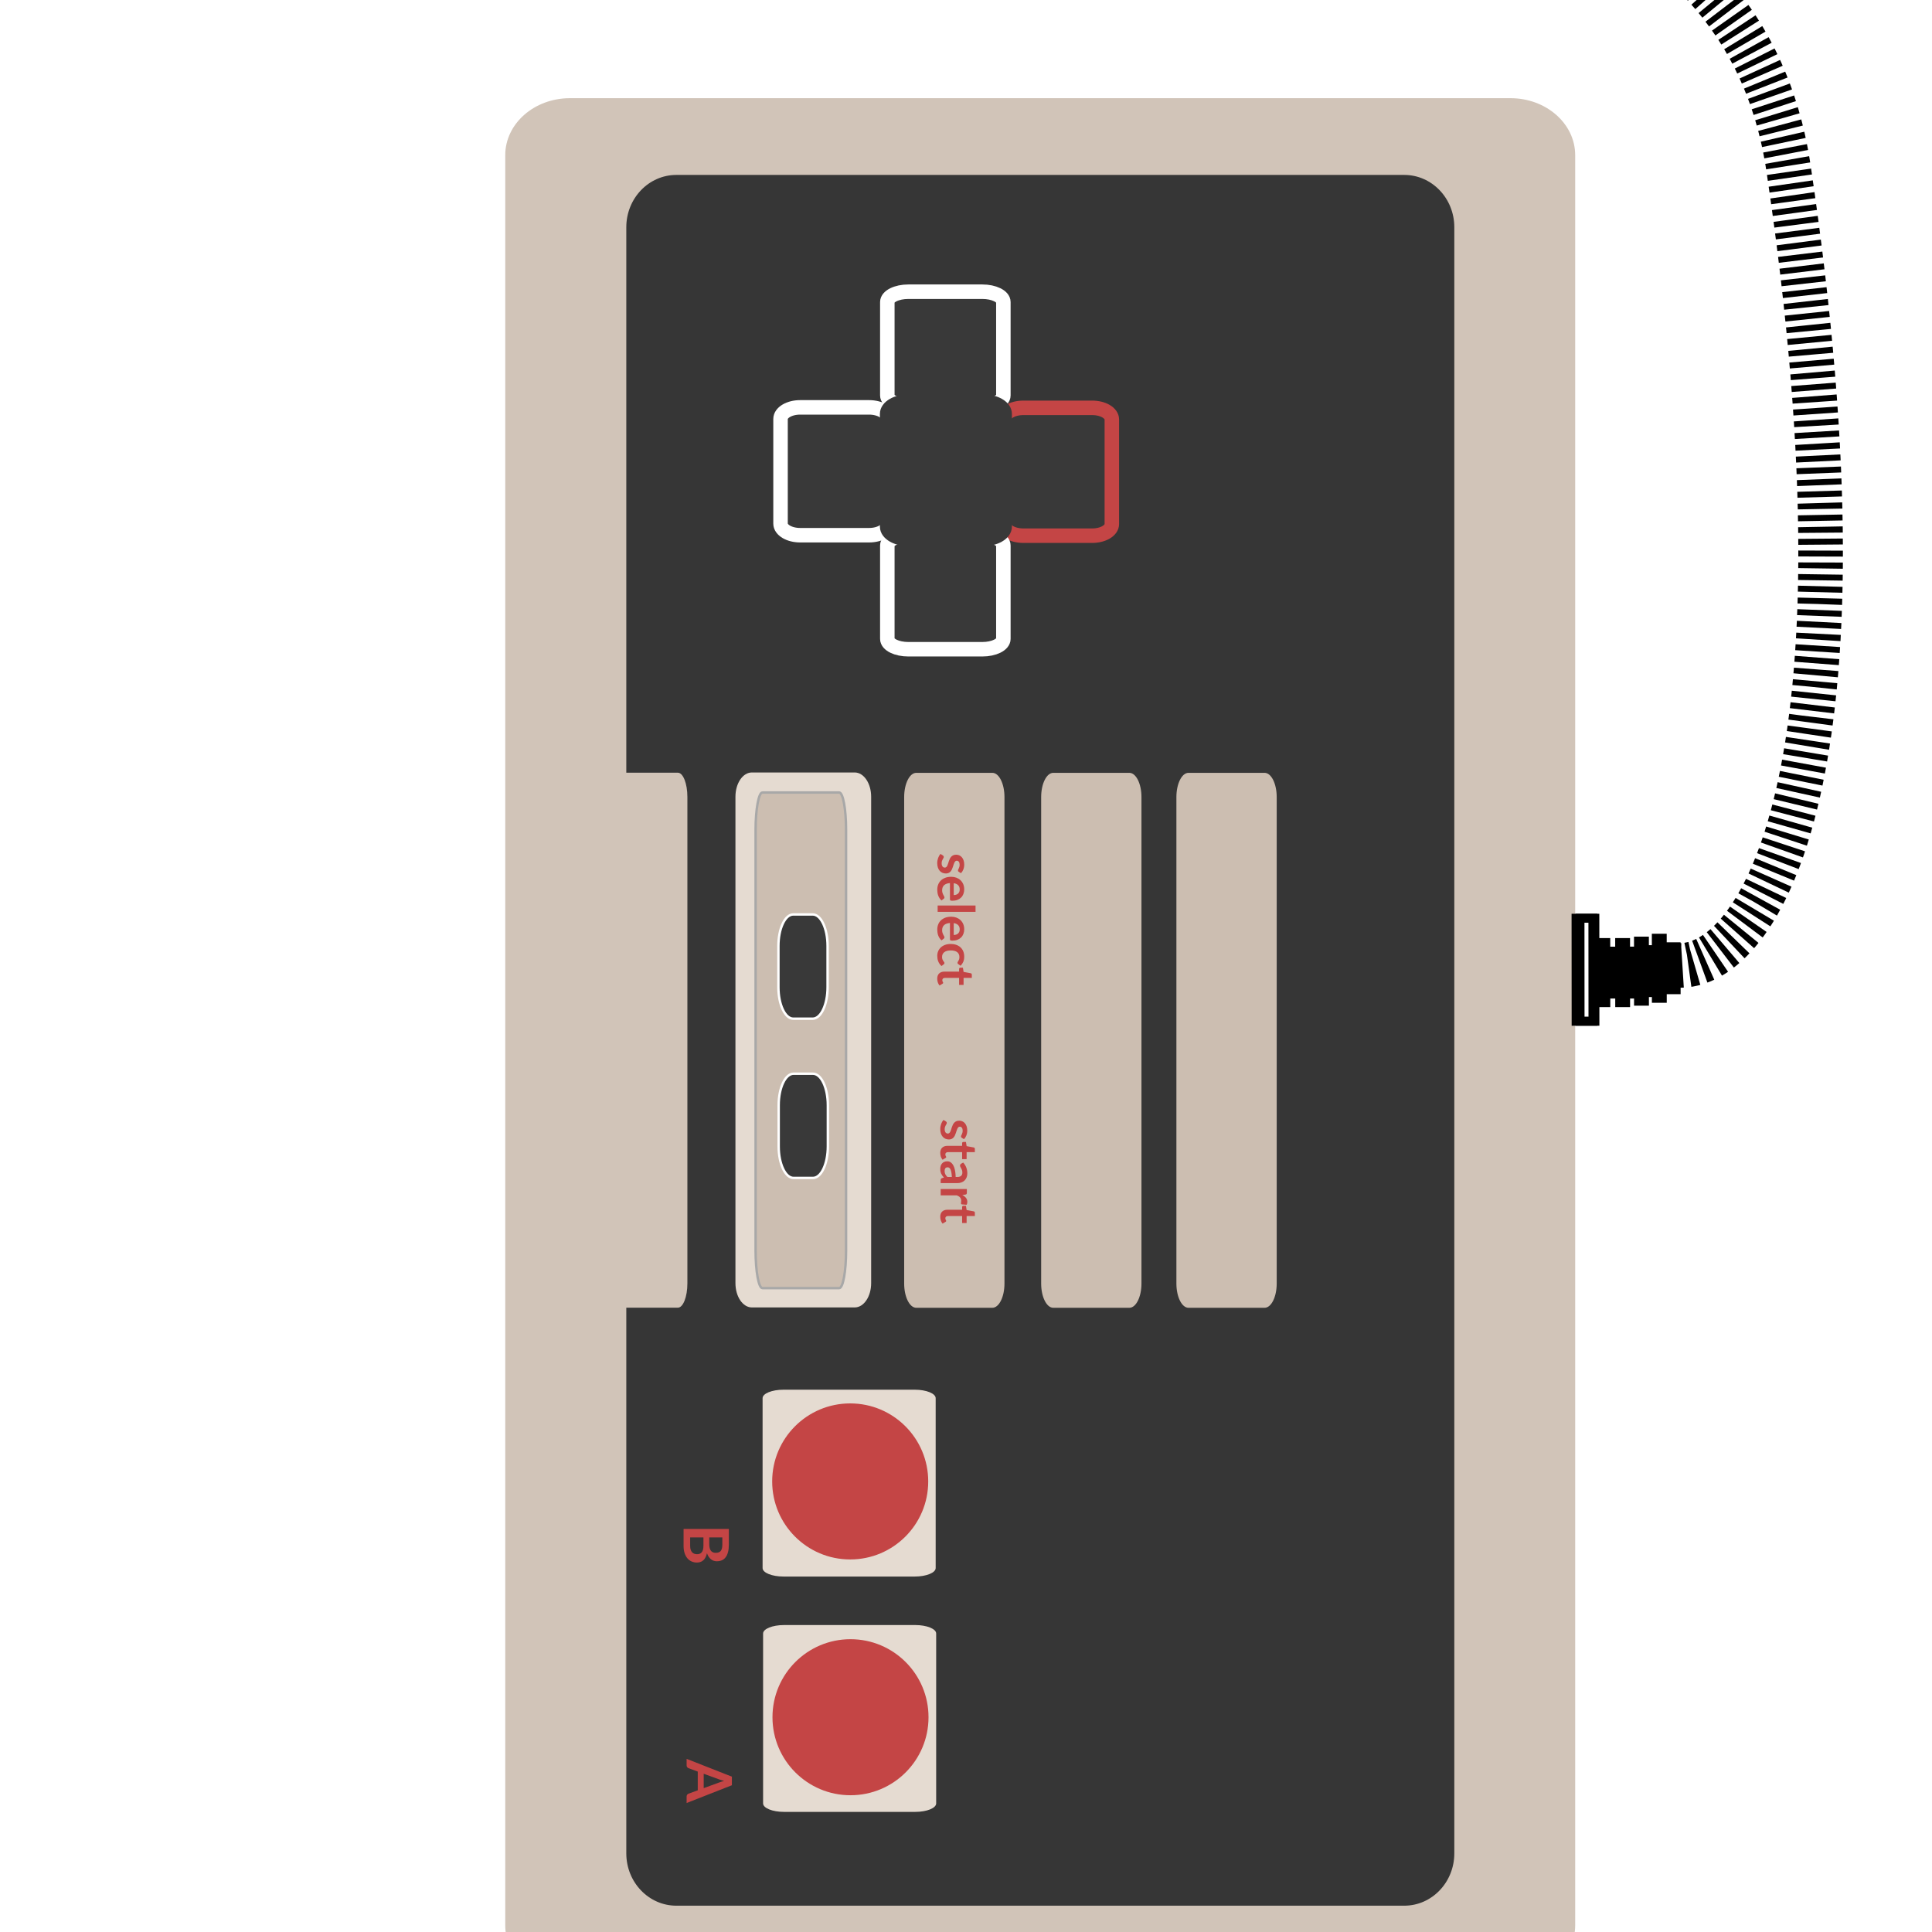
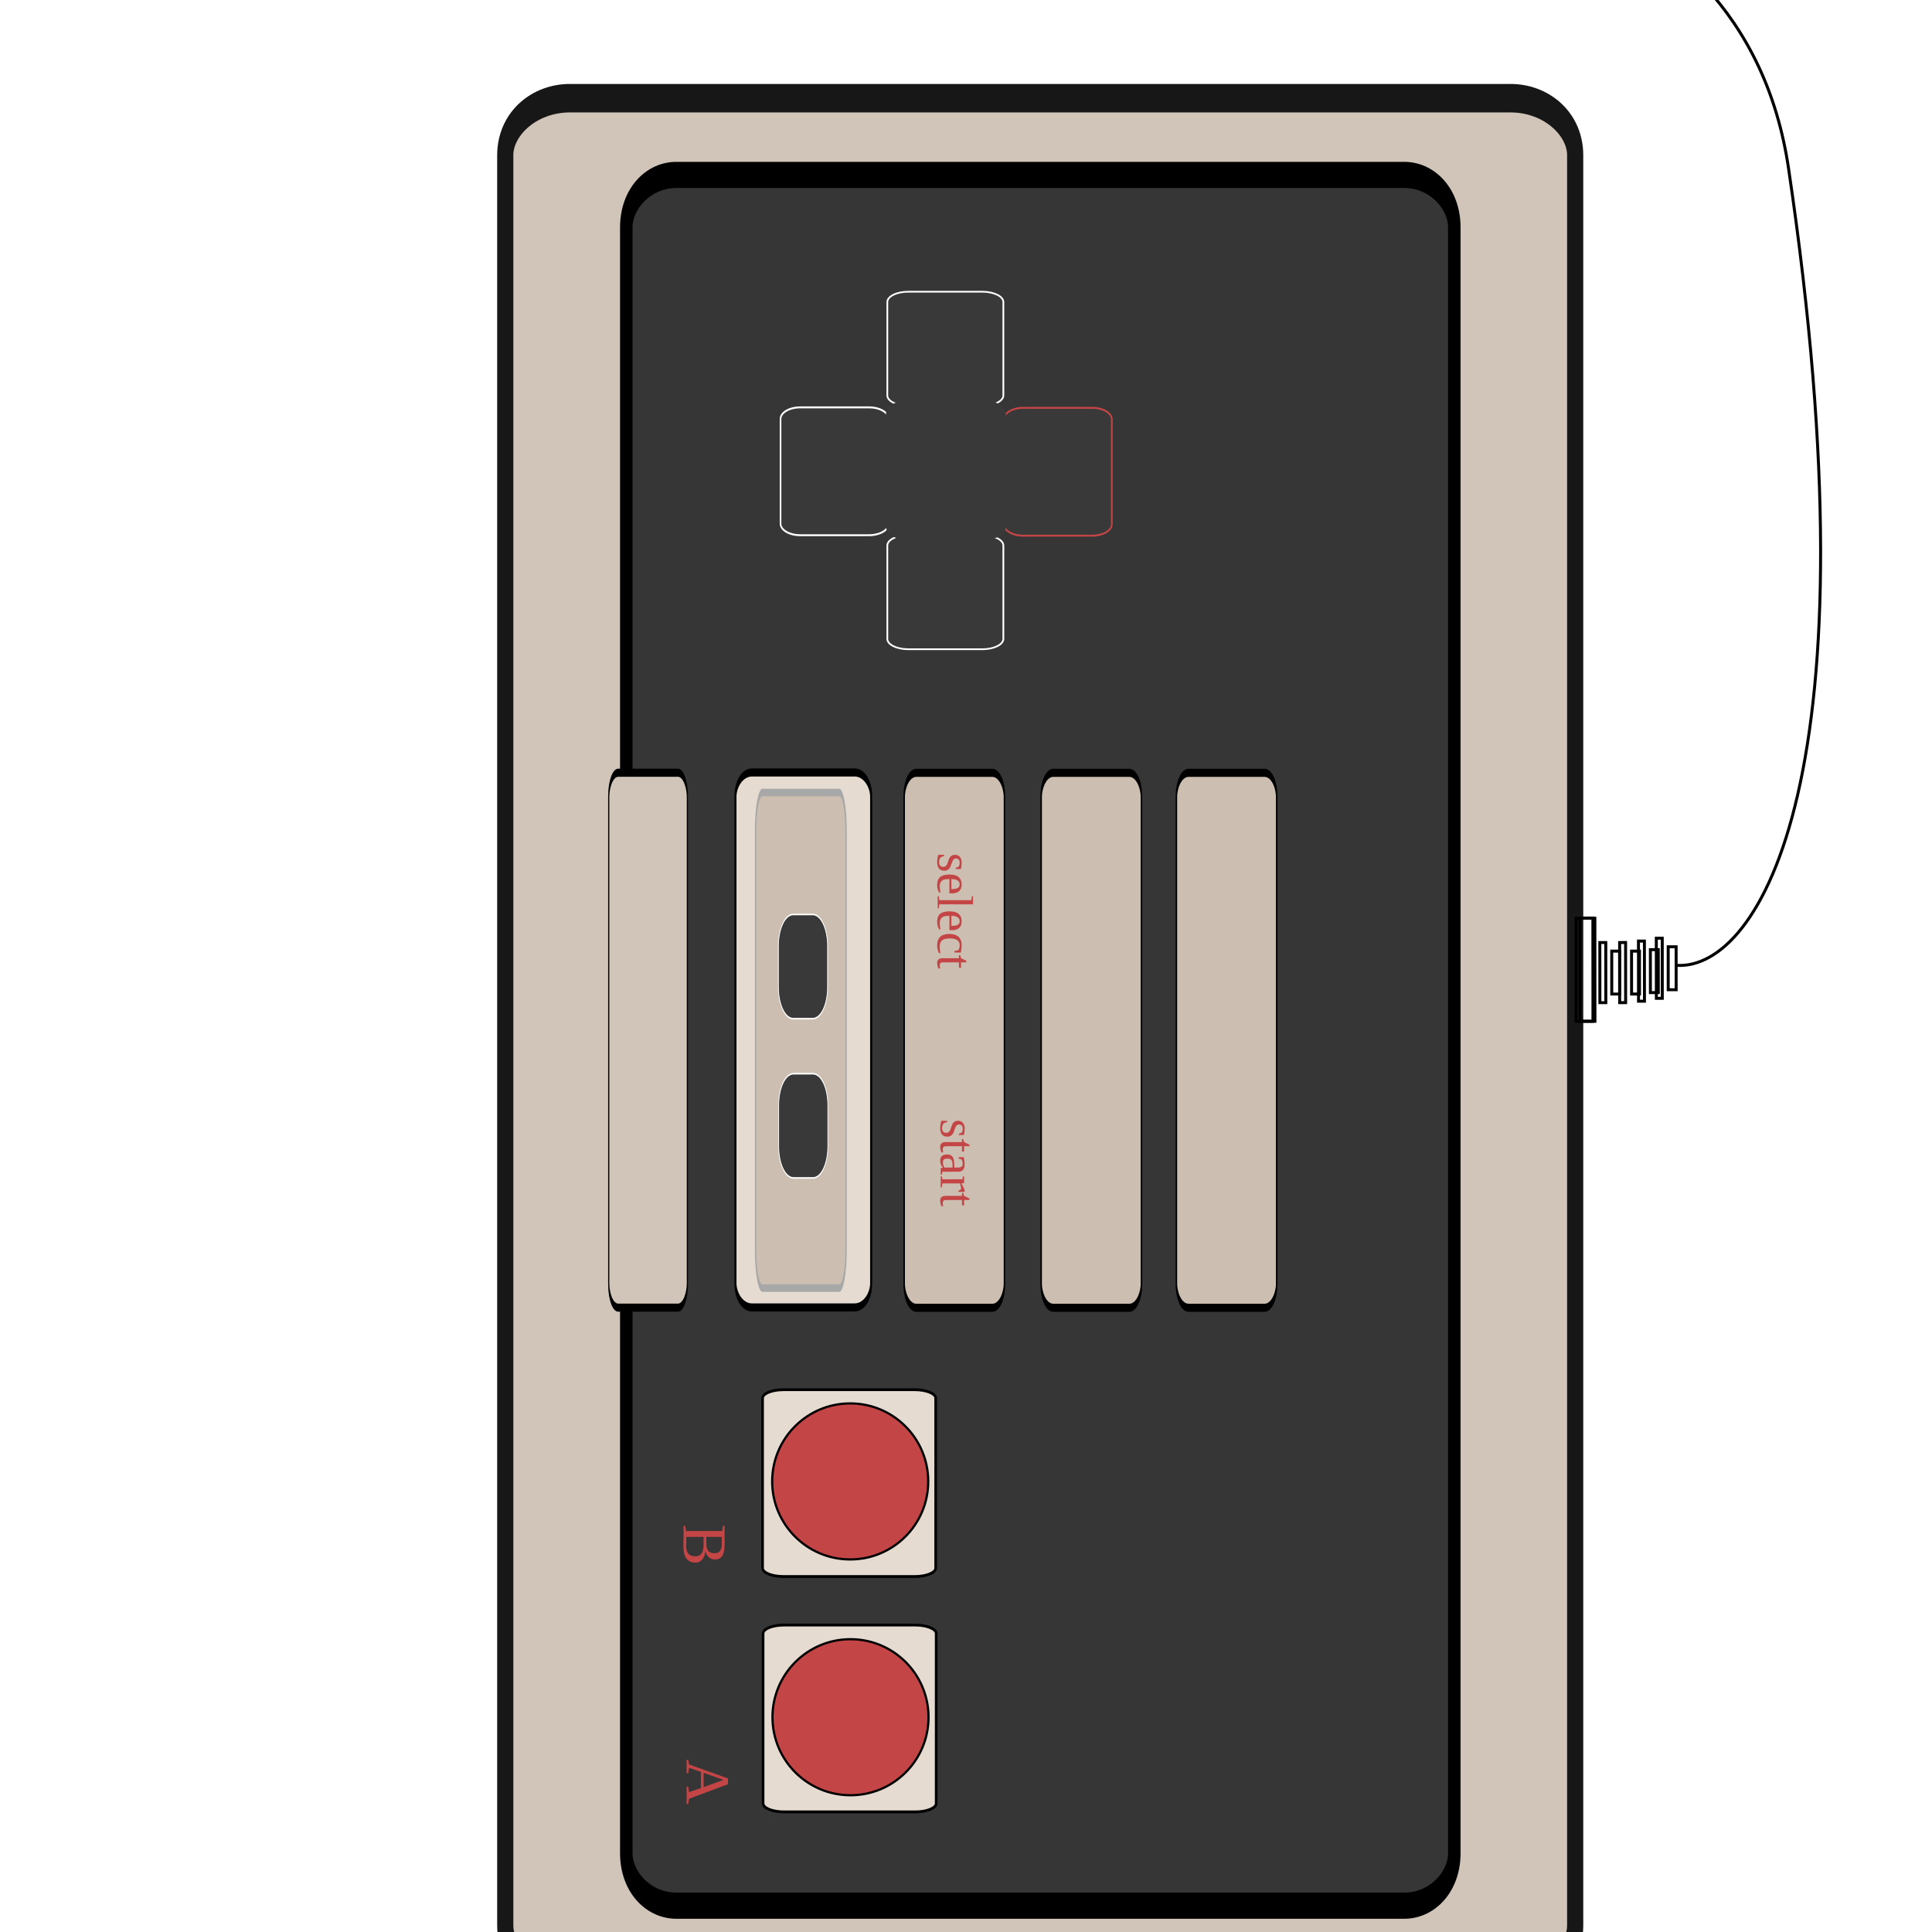
<svg xmlns="http://www.w3.org/2000/svg" width="800" height="800" version="1.1" xml:space="preserve" viewBox="190 190 650 650">
  <g>
    <g transform="matrix(0 0 0 0 0 0)" id="c48f3e2b-1518-4106-a314-e6c49b200c2a" />
    <g transform="matrix(5.44 0 0 9.58 539.97 539.99)" id="c8df7ca4-a13f-4e25-a475-8e1073cdee52">
-       <rect vector-effect="non-scaling-stroke" x="-33.085" y="-33.085" rx="4" ry="2" width="66.17" height="66.17" stroke=" rgb(0,0,0)" stroke-width="0" stroke-dasharray=" none" stroke-linecap=" butt" stroke-dashoffset="0" stroke-linejoin=" miter" stroke-miterlimit="4" fill=" rgb(204,190,177)" fill-rule=" nonzero" opacity="0.91" id="svg_3" />
+       <rect vectorEffect="non-scaling-stroke" x="-33.085" y="-33.085" rx="4" ry="2" width="66.17" height="66.17" stroke=" rgb(0,0,0)" strokeWidth="0" strokeDasharray=" none" strokeLinecap="butt" strokeDashoffset="0" strokeLinejoin="miter" strokeMiterlimit="4" fill=" rgb(204,190,177)" fillRule="nonzero" opacity="0.91" id="svg_3" />
    </g>
    <g transform="matrix(4.21 0 0 8.8 540 540)" id="1bfb7af7-c23b-41e9-8996-67085654ee9c">
-       <rect vector-effect="non-scaling-stroke" x="-33.085" y="-33.085" rx="4" ry="2" width="66.17" height="66.17" stroke=" rgb(0,0,0)" stroke-width="0" stroke-dasharray=" none" stroke-linecap=" butt" stroke-dashoffset="0" stroke-linejoin=" miter" stroke-miterlimit="4" fill=" rgb(54,54,54)" fill-rule=" nonzero" id="svg_4" />
+       <rect vectorEffect="non-scaling-stroke" x="-33.085" y="-33.085" rx="4" ry="2" width="66.17" height="66.17" stroke=" rgb(0,0,0)" strokeWidth="0" strokeDasharray=" none" strokeLinecap="butt" strokeDashoffset="0" strokeLinejoin="miter" strokeMiterlimit="4" fill=" rgb(54,54,54)" fillRule="nonzero" id="svg_4" />
    </g>
    <g transform="matrix(-0.4 0 0 2.72 408.03 539.96)" id="b4ce49c2-3a4b-4108-9ce5-4e442ce29fba">
-       <rect vector-effect="non-scaling-stroke" x="-33.085" y="-33.085" rx="8" ry="3" width="66.17" height="66.17" stroke=" rgb(0,0,0)" stroke-width="0" stroke-dasharray=" none" stroke-linecap=" butt" stroke-dashoffset="0" stroke-linejoin=" miter" stroke-miterlimit="4" fill=" rgb(209 196 184)" fill-rule=" nonzero" id="svg_5" />
+       <rect vectorEffect="non-scaling-stroke" x="-33.085" y="-33.085" rx="8" ry="3" width="66.17" height="66.17" stroke=" rgb(0,0,0)" strokeWidth="0" strokeDasharray=" none" strokeLinecap="butt" strokeDashoffset="0" strokeLinejoin="miter" strokeMiterlimit="4" fill=" rgb(209 196 184)" fillRule="nonzero" id="svg_5" />
    </g>
    <g transform="matrix(-0.51 0 0 2.72 602.66 540)" id="b4ce49c2-3a4b-4108-9ce5-4e442ce29fba">
-       <rect vector-effect="non-scaling-stroke" x="-33.085" y="-33.085" rx="8" ry="3" width="66.17" height="66.17" stroke=" rgb(0,0,0)" stroke-width="0" stroke-dasharray=" none" stroke-linecap=" butt" stroke-dashoffset="0" stroke-linejoin=" miter" stroke-miterlimit="4" fill=" rgb(204,190,177)" fill-rule=" nonzero" id="svg_6" />
+       <rect vectorEffect="non-scaling-stroke" x="-33.085" y="-33.085" rx="8" ry="3" width="66.17" height="66.17" stroke=" rgb(0,0,0)" strokeWidth="0" strokeDasharray=" none" strokeLinecap="butt" strokeDashoffset="0" strokeLinejoin="miter" strokeMiterlimit="4" fill=" rgb(204,190,177)" fillRule="nonzero" id="svg_6" />
    </g>
    <g transform="matrix(-0.51 0 0 2.72 557.16 540)" id="b4ce49c2-3a4b-4108-9ce5-4e442ce29fba">
-       <rect vector-effect="non-scaling-stroke" x="-33.085" y="-33.085" rx="8" ry="3" width="66.17" height="66.17" stroke=" rgb(0,0,0)" stroke-width="0" stroke-dasharray=" none" stroke-linecap=" butt" stroke-dashoffset="0" stroke-linejoin=" miter" stroke-miterlimit="4" fill=" rgb(204,190,177)" fill-rule=" nonzero" id="svg_7" />
+       <rect vectorEffect="non-scaling-stroke" x="-33.085" y="-33.085" rx="8" ry="3" width="66.17" height="66.17" stroke=" rgb(0,0,0)" strokeWidth="0" strokeDasharray=" none" strokeLinecap="butt" strokeDashoffset="0" strokeLinejoin="miter" strokeMiterlimit="4" fill=" rgb(204,190,177)" fillRule="nonzero" id="svg_7" />
    </g>
    <g transform="matrix(-0.51 0 0 2.72 511.07 540)" id="b4ce49c2-3a4b-4108-9ce5-4e442ce29fba">
-       <rect vector-effect="non-scaling-stroke" x="-33.085" y="-33.085" rx="8" ry="3" width="66.17" height="66.17" stroke=" rgb(0,0,0)" stroke-width="0" stroke-dasharray=" none" stroke-linecap=" butt" stroke-dashoffset="0" stroke-linejoin=" miter" stroke-miterlimit="4" fill=" rgb(204,190,177)" fill-rule=" nonzero" id="svg_8" />
+       <rect vectorEffect="non-scaling-stroke" x="-33.085" y="-33.085" rx="8" ry="3" width="66.17" height="66.17" stroke=" rgb(0,0,0)" strokeWidth="0" strokeDasharray=" none" strokeLinecap="butt" strokeDashoffset="0" strokeLinejoin="miter" strokeMiterlimit="4" fill=" rgb(204,190,177)" fillRule="nonzero" id="svg_8" />
    </g>
    <g transform="matrix(-0.69 0 0 2.72 460.26 539.88)" id="b4ce49c2-3a4b-4108-9ce5-4e442ce29fba">
-       <rect vector-effect="non-scaling-stroke" x="-33.085" y="-33.085" rx="8" ry="3" width="66.17" height="66.17" stroke=" rgb(0,0,0)" stroke-width="0" stroke-dasharray=" none" stroke-linecap=" butt" stroke-dashoffset="0" stroke-linejoin=" miter" stroke-miterlimit="4" fill=" rgb(229,219,209)" fill-rule=" nonzero" id="svg_9" />
+       <rect vectorEffect="non-scaling-stroke" x="-33.085" y="-33.085" rx="8" ry="3" width="66.17" height="66.17" stroke=" rgb(0,0,0)" strokeWidth="0" strokeDasharray=" none" strokeLinecap="butt" strokeDashoffset="0" strokeLinejoin="miter" strokeMiterlimit="4" fill=" rgb(229,219,209)" fillRule="nonzero" id="svg_9" />
    </g>
    <g transform="matrix(-0.88 0 0 0.95 475.68 688.98)" id="b4ce49c2-3a4b-4108-9ce5-4e442ce29fba">
-       <rect vector-effect="non-scaling-stroke" x="-33.085" y="-33.085" rx="8" ry="3" width="66.17" height="66.17" stroke=" rgb(0,0,0)" stroke-width="0" stroke-dasharray=" none" stroke-linecap=" butt" stroke-dashoffset="0" stroke-linejoin=" miter" stroke-miterlimit="4" fill=" rgb(229,219,209)" fill-rule=" nonzero" id="svg_10" />
+       <rect vectorEffect="non-scaling-stroke" x="-33.085" y="-33.085" rx="8" ry="3" width="66.17" height="66.17" stroke=" rgb(0,0,0)" strokeWidth="0" strokeDasharray=" none" strokeLinecap="butt" strokeDashoffset="0" strokeLinejoin="miter" strokeMiterlimit="4" fill=" rgb(229,219,209)" fillRule="nonzero" id="svg_10" />
    </g>
    <g transform="matrix(-0.88 0 0 0.95 475.85 768.16)" id="b4ce49c2-3a4b-4108-9ce5-4e442ce29fba">
-       <rect vector-effect="non-scaling-stroke" x="-33.085" y="-33.085" rx="8" ry="3" width="66.17" height="66.17" stroke=" rgb(0,0,0)" stroke-width="0" stroke-dasharray=" none" stroke-linecap=" butt" stroke-dashoffset="0" stroke-linejoin=" miter" stroke-miterlimit="4" fill=" rgb(229,219,209)" fill-rule=" nonzero" id="svg_11" />
+       <rect vectorEffect="non-scaling-stroke" x="-33.085" y="-33.085" rx="8" ry="3" width="66.17" height="66.17" stroke=" rgb(0,0,0)" strokeWidth="0" strokeDasharray=" none" strokeLinecap="butt" strokeDashoffset="0" strokeLinejoin="miter" strokeMiterlimit="4" fill=" rgb(229,219,209)" fillRule="nonzero" id="svg_11" />
    </g>
    <g transform="matrix(0.75 0 0 0.75 476.04 688.41)" id="a1dd771c-6dd6-42e5-be78-47cdad1e896b">
-       <circle vector-effect="non-scaling-stroke" cx="0" cy="0" r="35" stroke=" rgb(0,0,0)" stroke-width="0" stroke-dasharray=" none" stroke-linecap=" butt" stroke-dashoffset="0" stroke-linejoin=" miter" stroke-miterlimit="4" fill=" rgb(196,69,69)" fill-rule=" nonzero" id="svg_12" />
+       <circle vectorEffect="non-scaling-stroke" cx="0" cy="0" r="35" stroke=" rgb(0,0,0)" strokeWidth="0" strokeDasharray=" none" strokeLinecap="butt" strokeDashoffset="0" strokeLinejoin="miter" strokeMiterlimit="4" fill=" rgb(196,69,69)" fillRule="nonzero" id="svg_12" />
    </g>
    <g transform="matrix(0.75 0 0 0.75 476.14 767.74)" id="a1dd771c-6dd6-42e5-be78-47cdad1e896b">
-       <circle vector-effect="non-scaling-stroke" cx="0" cy="0" r="35" stroke=" rgb(0,0,0)" stroke-width="0" stroke-dasharray=" none" stroke-linecap=" butt" stroke-dashoffset="0" stroke-linejoin=" miter" stroke-miterlimit="4" fill=" rgb(196,69,69)" fill-rule=" nonzero" id="svg_13" />
+       <circle vectorEffect="non-scaling-stroke" cx="0" cy="0" r="35" stroke=" rgb(0,0,0)" strokeWidth="0" strokeDasharray=" none" strokeLinecap="butt" strokeDashoffset="0" strokeLinejoin="miter" strokeMiterlimit="4" fill=" rgb(196,69,69)" fillRule="nonzero" id="svg_13" />
    </g>
    <g transform="matrix(-0.46 0 0 2.52 459.43 540)" id="b4ce49c2-3a4b-4108-9ce5-4e442ce29fba">
-       <rect vector-effect="non-scaling-stroke" x="-33.085" y="-33.085" rx="5" ry="5" width="66.17" height="66.17" stroke=" rgb(168,168,168)" stroke-dasharray=" none" stroke-linecap=" butt" stroke-dashoffset="0" stroke-linejoin=" miter" stroke-miterlimit="4" fill=" rgb(204,190,177)" fill-rule=" nonzero" id="svg_14" />
+       <rect vectorEffect="non-scaling-stroke" x="-33.085" y="-33.085" rx="5" ry="5" width="66.17" height="66.17" stroke=" rgb(168,168,168)" strokeDasharray=" none" strokeLinecap="butt" strokeDashoffset="0" strokeLinejoin="miter" strokeMiterlimit="4" fill=" rgb(204,190,177)" fillRule="nonzero" id="svg_14" />
    </g>
    <g transform="matrix(0.25 0 0 0.53 460.16 515.19)" id="d3784ada-745c-4eaf-b529-1373ee92f942">
-       <rect vector-effect="non-scaling-stroke" x="-33.085" y="-33.085" rx="20" ry="20" width="66.17" height="66.17" stroke=" rgb(255,255,255)" stroke-dasharray=" none" stroke-linecap=" butt" stroke-dashoffset="0" stroke-linejoin=" miter" stroke-miterlimit="4" fill=" rgb(57,57,57)" fill-rule=" nonzero" id="svg_15" />
+       <rect vectorEffect="non-scaling-stroke" x="-33.085" y="-33.085" rx="20" ry="20" width="66.17" height="66.17" stroke=" rgb(255,255,255)" strokeDasharray=" none" strokeLinecap="butt" strokeDashoffset="0" strokeLinejoin="miter" strokeMiterlimit="4" fill=" rgb(57,57,57)" fillRule="nonzero" id="svg_15" />
    </g>
    <g transform="matrix(0.25 0 0 0.53 460.25 568.77)" id="d3784ada-745c-4eaf-b529-1373ee92f942">
-       <rect vector-effect="non-scaling-stroke" x="-33.085" y="-33.085" rx="20" ry="20" width="66.17" height="66.17" stroke=" rgb(255,255,255)" stroke-dasharray=" none" stroke-linecap=" butt" stroke-dashoffset="0" stroke-linejoin=" miter" stroke-miterlimit="4" fill=" rgb(57,57,57)" fill-rule=" nonzero" id="svg_16" />
+       <rect vectorEffect="non-scaling-stroke" x="-33.085" y="-33.085" rx="20" ry="20" width="66.17" height="66.17" stroke=" rgb(255,255,255)" strokeDasharray=" none" strokeLinecap="butt" strokeDashoffset="0" strokeLinejoin="miter" strokeMiterlimit="4" fill=" rgb(57,57,57)" fillRule="nonzero" id="svg_16" />
    </g>
    <g transform="matrix(0 0.39 -0.39 0 510.85 499.54)" id="116c4fef-472c-4d18-898d-643b26a19495">
-       <text xml:space="preserve" font-family="Lato" font-size="44" font-style="normal" font-weight="700" stroke=" none" stroke-dasharray=" none" stroke-linecap=" butt" stroke-dashoffset="0" stroke-linejoin=" miter" stroke-miterlimit="4" fill=" rgb(196,69,69)" fill-rule=" nonzero" id="svg_17">
+       <text xml:space="preserve" fontFamily="Lato" font-size="44" font-style="normal" fontWeight="700" stroke=" none" strokeDasharray=" none" strokeLinecap="butt" strokeDashoffset="0" strokeLinejoin="miter" strokeMiterlimit="4" fill=" rgb(196,69,69)" fillRule="nonzero" id="svg_17">
        <tspan x="-58.1" y="13.82" id="svg_18">select</tspan>
      </text>
    </g>
    <g transform="matrix(0 0.39 -0.39 0 426.6 709.74)" id="svg_19">
-       <text xml:space="preserve" font-family="Lato" font-size="54" font-style="normal" font-weight="700" stroke=" none" stroke-dasharray=" none" stroke-linecap=" butt" stroke-dashoffset="0" stroke-linejoin=" miter" stroke-miterlimit="4" fill=" rgb(196,69,69)" fill-rule=" nonzero" id="svg_20">
+       <text xml:space="preserve" fontFamily="Lato" font-size="54" font-style="normal" fontWeight="700" stroke=" none" strokeDasharray=" none" strokeLinecap="butt" strokeDashoffset="0" strokeLinejoin="miter" strokeMiterlimit="4" fill=" rgb(196,69,69)" fillRule="nonzero" id="svg_20">
        <tspan x="-18.01" y="16.96" id="svg_21">B</tspan>
      </text>
    </g>
    <g transform="matrix(0 0.39 -0.39 0 427.62 789.34)" id="svg_22">
-       <text xml:space="preserve" font-family="Lato" font-size="54" font-style="normal" font-weight="700" stroke=" none" stroke-dasharray=" none" stroke-linecap=" butt" stroke-dashoffset="0" stroke-linejoin=" miter" stroke-miterlimit="4" fill=" rgb(196,69,69)" fill-rule=" nonzero" id="svg_23">
+       <text xml:space="preserve" fontFamily="Lato" font-size="54" font-style="normal" fontWeight="700" stroke=" none" strokeDasharray=" none" strokeLinecap="butt" strokeDashoffset="0" strokeLinejoin="miter" strokeMiterlimit="4" fill=" rgb(196,69,69)" fillRule="nonzero" id="svg_23">
        <tspan x="-19.17" y="16.96" id="svg_24">A</tspan>
      </text>
    </g>
    <g transform="matrix(0 0.39 -0.39 0 511.87 584.75)" id="svg_25">
-       <text xml:space="preserve" font-family="Lato" font-size="44" font-style="normal" font-weight="700" stroke=" none" stroke-dasharray=" none" stroke-linecap=" butt" stroke-dashoffset="0" stroke-linejoin=" miter" stroke-miterlimit="4" fill=" rgb(196,69,69)" fill-rule=" nonzero" id="svg_26">
+       <text xml:space="preserve" fontFamily="Lato" font-size="44" font-style="normal" fontWeight="700" stroke=" none" strokeDasharray=" none" strokeLinecap="butt" strokeDashoffset="0" strokeLinejoin="miter" strokeMiterlimit="4" fill=" rgb(196,69,69)" fillRule="nonzero" id="svg_26">
        <tspan x="-47.15" y="13.82" id="svg_27">start</tspan>
      </text>
    </g>
    <g id="1277504a-6be3-4aff-b1ff-100e612d3201" transform="matrix(0.55 0 0 0.65 545.87 348.72)">
-       <rect id="svg_28" fill-rule=" nonzero" fill=" rgb(57,57,57)" stroke-miterlimit="4" stroke-linejoin=" miter" stroke-dashoffset="0" stroke-linecap=" butt" stroke-dasharray=" none" stroke-width="6" stroke=" rgb(196,69,69)" height="66.17" width="66.17" y="-33.085" x="-33.085" ry="6" rx="12" vector-effect="non-scaling-stroke" />
+       <rect id="svg_28" fillRule="nonzero" fill=" rgb(57,57,57)" strokeMiterlimit="4" strokeLinejoin="miter" strokeDashoffset="0" strokeLinecap="butt" strokeDasharray=" none" strokeWidth="6" stroke=" rgb(196,69,69)" height="66.17" width="66.17" y="-33.085" x="-33.085" ry="6" rx="12" vectorEffect="non-scaling-stroke" />
    </g>
    <g id="1277504a-6be3-4aff-b1ff-100e612d3201" transform="matrix(0.59 0 0 0.58 508.05 307.33)">
-       <rect id="svg_29" fill-rule=" nonzero" fill=" rgb(57,57,57)" stroke-miterlimit="4" stroke-linejoin=" miter" stroke-dashoffset="0" stroke-linecap=" butt" stroke-dasharray=" none" stroke-width="6" stroke=" rgb(255,255,255)" height="66.17" width="66.17" y="-33.085" x="-33.085" ry="6" rx="12" vector-effect="non-scaling-stroke" />
+       <rect id="svg_29" fillRule="nonzero" fill=" rgb(57,57,57)" strokeMiterlimit="4" strokeLinejoin="miter" strokeDashoffset="0" strokeLinecap="butt" strokeDasharray=" none" strokeWidth="6" stroke=" rgb(255,255,255)" height="66.17" width="66.17" y="-33.085" x="-33.085" ry="6" rx="12" vectorEffect="non-scaling-stroke" />
    </g>
    <g id="1277504a-6be3-4aff-b1ff-100e612d3201" transform="matrix(0.55 0 0 0.65 470.8 348.56)">
-       <rect id="svg_30" fill-rule=" nonzero" fill=" rgb(57,57,57)" stroke-miterlimit="4" stroke-linejoin=" miter" stroke-dashoffset="0" stroke-linecap=" butt" stroke-dasharray=" none" stroke-width="6" stroke=" rgb(255,255,255)" height="66.17" width="66.17" y="-33.085" x="-33.085" ry="6" rx="12" vector-effect="non-scaling-stroke" />
+       <rect id="svg_30" fillRule="nonzero" fill=" rgb(57,57,57)" strokeMiterlimit="4" strokeLinejoin="miter" strokeDashoffset="0" strokeLinecap="butt" strokeDasharray=" none" strokeWidth="6" stroke=" rgb(255,255,255)" height="66.17" width="66.17" y="-33.085" x="-33.085" ry="6" rx="12" vectorEffect="non-scaling-stroke" />
    </g>
    <g id="1277504a-6be3-4aff-b1ff-100e612d3201" transform="matrix(0.59 0 0 0.58 508.05 389.24)">
-       <rect id="svg_31" fill-rule=" nonzero" fill=" rgb(57,57,57)" stroke-miterlimit="4" stroke-linejoin=" miter" stroke-dashoffset="0" stroke-linecap=" butt" stroke-dasharray=" none" stroke-width="6" stroke=" rgb(255,255,255)" height="66.17" width="66.17" y="-33.085" x="-33.085" ry="6" rx="12" vector-effect="non-scaling-stroke" />
+       <rect id="svg_31" fillRule="nonzero" fill=" rgb(57,57,57)" strokeMiterlimit="4" strokeLinejoin="miter" strokeDashoffset="0" strokeLinecap="butt" strokeDasharray=" none" strokeWidth="6" stroke=" rgb(255,255,255)" height="66.17" width="66.17" y="-33.085" x="-33.085" ry="6" rx="12" vectorEffect="non-scaling-stroke" />
    </g>
    <g id="1277504a-6be3-4aff-b1ff-100e612d3201" transform="matrix(0.6 0 0 0.7 508.24 348.21)">
-       <rect id="svg_32" fill-rule=" nonzero" fill=" rgb(57,57,57)" stroke-miterlimit="4" stroke-linejoin=" miter" stroke-dashoffset="0" stroke-linecap=" butt" stroke-dasharray=" none" stroke-width="5.8" stroke=" rgb(57,57,57)" height="66.17" width="66.17" y="-33.085" x="-33.085" ry="6" rx="12" vector-effect="non-scaling-stroke" />
+       <rect id="svg_32" fillRule="nonzero" fill=" rgb(57,57,57)" strokeMiterlimit="4" strokeLinejoin="miter" strokeDashoffset="0" strokeLinecap="butt" strokeDasharray=" none" strokeWidth="5.8" stroke=" rgb(57,57,57)" height="66.17" width="66.17" y="-33.085" x="-33.085" ry="6" rx="12" vectorEffect="non-scaling-stroke" />
    </g>
-     <path fill="none" stroke="#000" stroke-linejoin="undefined" stroke-linecap="undefined" opacity="undefined" d="m300,193" id="svg_34" />
+     <path fill="none" stroke="#000" strokeLinejoin="undefined" strokeLinecap="undefined" opacity="undefined" d="m300,193" id="svg_34" />
    <path fill="none" stroke="#000" opacity="NaN" d="m103,248" id="svg_36" />
    <g stroke="null" id="svg_56">
-       <path transform="rotate(89.9582 520.081 132.877)" stroke="#000" fill="none" opacity="NaN" d="m137.972,-103.682c249.445,1 76.42,173 213.398,76c136.978,-97 117.919,22.012 116.792,45c-1.127,22.988 -15.861,280 -20.186,350c-4.326,70 92.28,56 102.373,4c10.093,-52 -119.676,-480 83.629,-510c203.305,-30 269.631,9.667 268.189,37.667" id="svg_38" stroke-width="15" stroke-dasharray="2,2" />
-       <rect transform="rotate(89.9582 724.086 516.259)" stroke="#000" fill="none" stroke-width="3" x="706.751" y="513.759" width="34.67" height="5" id="svg_39" />
-       <rect transform="rotate(89.9582 723.086 516.26)" stroke="#000" fill="none" stroke-width="3" x="705.751" y="513.426" width="34.67" height="5.667" id="svg_40" />
+       <path transform="rotate(89.9582 520.081 132.877)" stroke="#000" fill="none" opacity="NaN" d="m137.972,-103.682c249.445,1 76.42,173 213.398,76c136.978,-97 117.919,22.012 116.792,45c-1.127,22.988 -15.861,280 -20.186,350c-4.326,70 92.28,56 102.373,4c10.093,-52 -119.676,-480 83.629,-510c203.305,-30 269.631,9.667 268.189,37.667" id="svg_38" strokeWidth="15" strokeDasharray="2,2" />
+       <rect transform="rotate(89.9582 724.086 516.259)" stroke="#000" fill="none" strokeWidth="3" x="706.751" y="513.759" width="34.67" height="5" id="svg_39" />
+       <rect transform="rotate(89.9582 723.086 516.26)" stroke="#000" fill="none" strokeWidth="3" x="705.751" y="513.426" width="34.67" height="5.667" id="svg_40" />
      <g transform="rotate(89.9582 731.587 517.217)" stroke="null" id="svg_44">
-         <rect stroke="#000" fill="none" stroke-width="3" x="721.475" y="518.55" width="20.224" height="2" id="svg_41" />
-         <rect stroke="#000" fill="none" stroke-width="3" x="724.364" y="513.883" width="14.446" height="2.667" id="svg_43" />
+         <rect stroke="#000" fill="none" strokeWidth="3" x="721.475" y="518.55" width="20.224" height="2" id="svg_41" />
+         <rect stroke="#000" fill="none" strokeWidth="3" x="724.364" y="513.883" width="14.446" height="2.667" id="svg_43" />
      </g>
      <g transform="rotate(89.9582 738.253 517.212)" stroke="null" id="svg_47">
-         <rect stroke="#000" fill="none" stroke-width="3" x="728.141" y="518.545" width="20.224" height="2" id="svg_45" />
-         <rect stroke="#000" fill="none" stroke-width="3" x="731.03" y="513.878" width="14.446" height="2.667" id="svg_46" />
+         <rect stroke="#000" fill="none" strokeWidth="3" x="728.141" y="518.545" width="20.224" height="2" id="svg_45" />
+         <rect stroke="#000" fill="none" strokeWidth="3" x="731.03" y="513.878" width="14.446" height="2.667" id="svg_46" />
      </g>
      <g transform="rotate(89.9582 744.586 516.726)" stroke="null" id="svg_50">
-         <rect stroke="#000" fill="none" stroke-width="3" x="734.474" y="518.059" width="20.224" height="2" id="svg_48" />
-         <rect stroke="#000" fill="none" stroke-width="3" x="737.363" y="513.392" width="14.446" height="2.667" id="svg_49" />
+         <rect stroke="#000" fill="none" strokeWidth="3" x="734.474" y="518.059" width="20.224" height="2" id="svg_48" />
+         <rect stroke="#000" fill="none" strokeWidth="3" x="737.363" y="513.392" width="14.446" height="2.667" id="svg_49" />
      </g>
      <g transform="rotate(89.9582 750.586 515.758)" stroke="null" id="svg_53">
-         <rect stroke="#000" fill="none" stroke-width="3" x="740.473" y="517.091" width="20.224" height="2" id="svg_51" />
-         <rect stroke="#000" fill="none" stroke-width="3" x="743.363" y="512.425" width="14.446" height="2.667" id="svg_52" />
+         <rect stroke="#000" fill="none" strokeWidth="3" x="740.473" y="517.091" width="20.224" height="2" id="svg_51" />
+         <rect stroke="#000" fill="none" strokeWidth="3" x="743.363" y="512.425" width="14.446" height="2.667" id="svg_52" />
      </g>
    </g>
  </g>
</svg>
